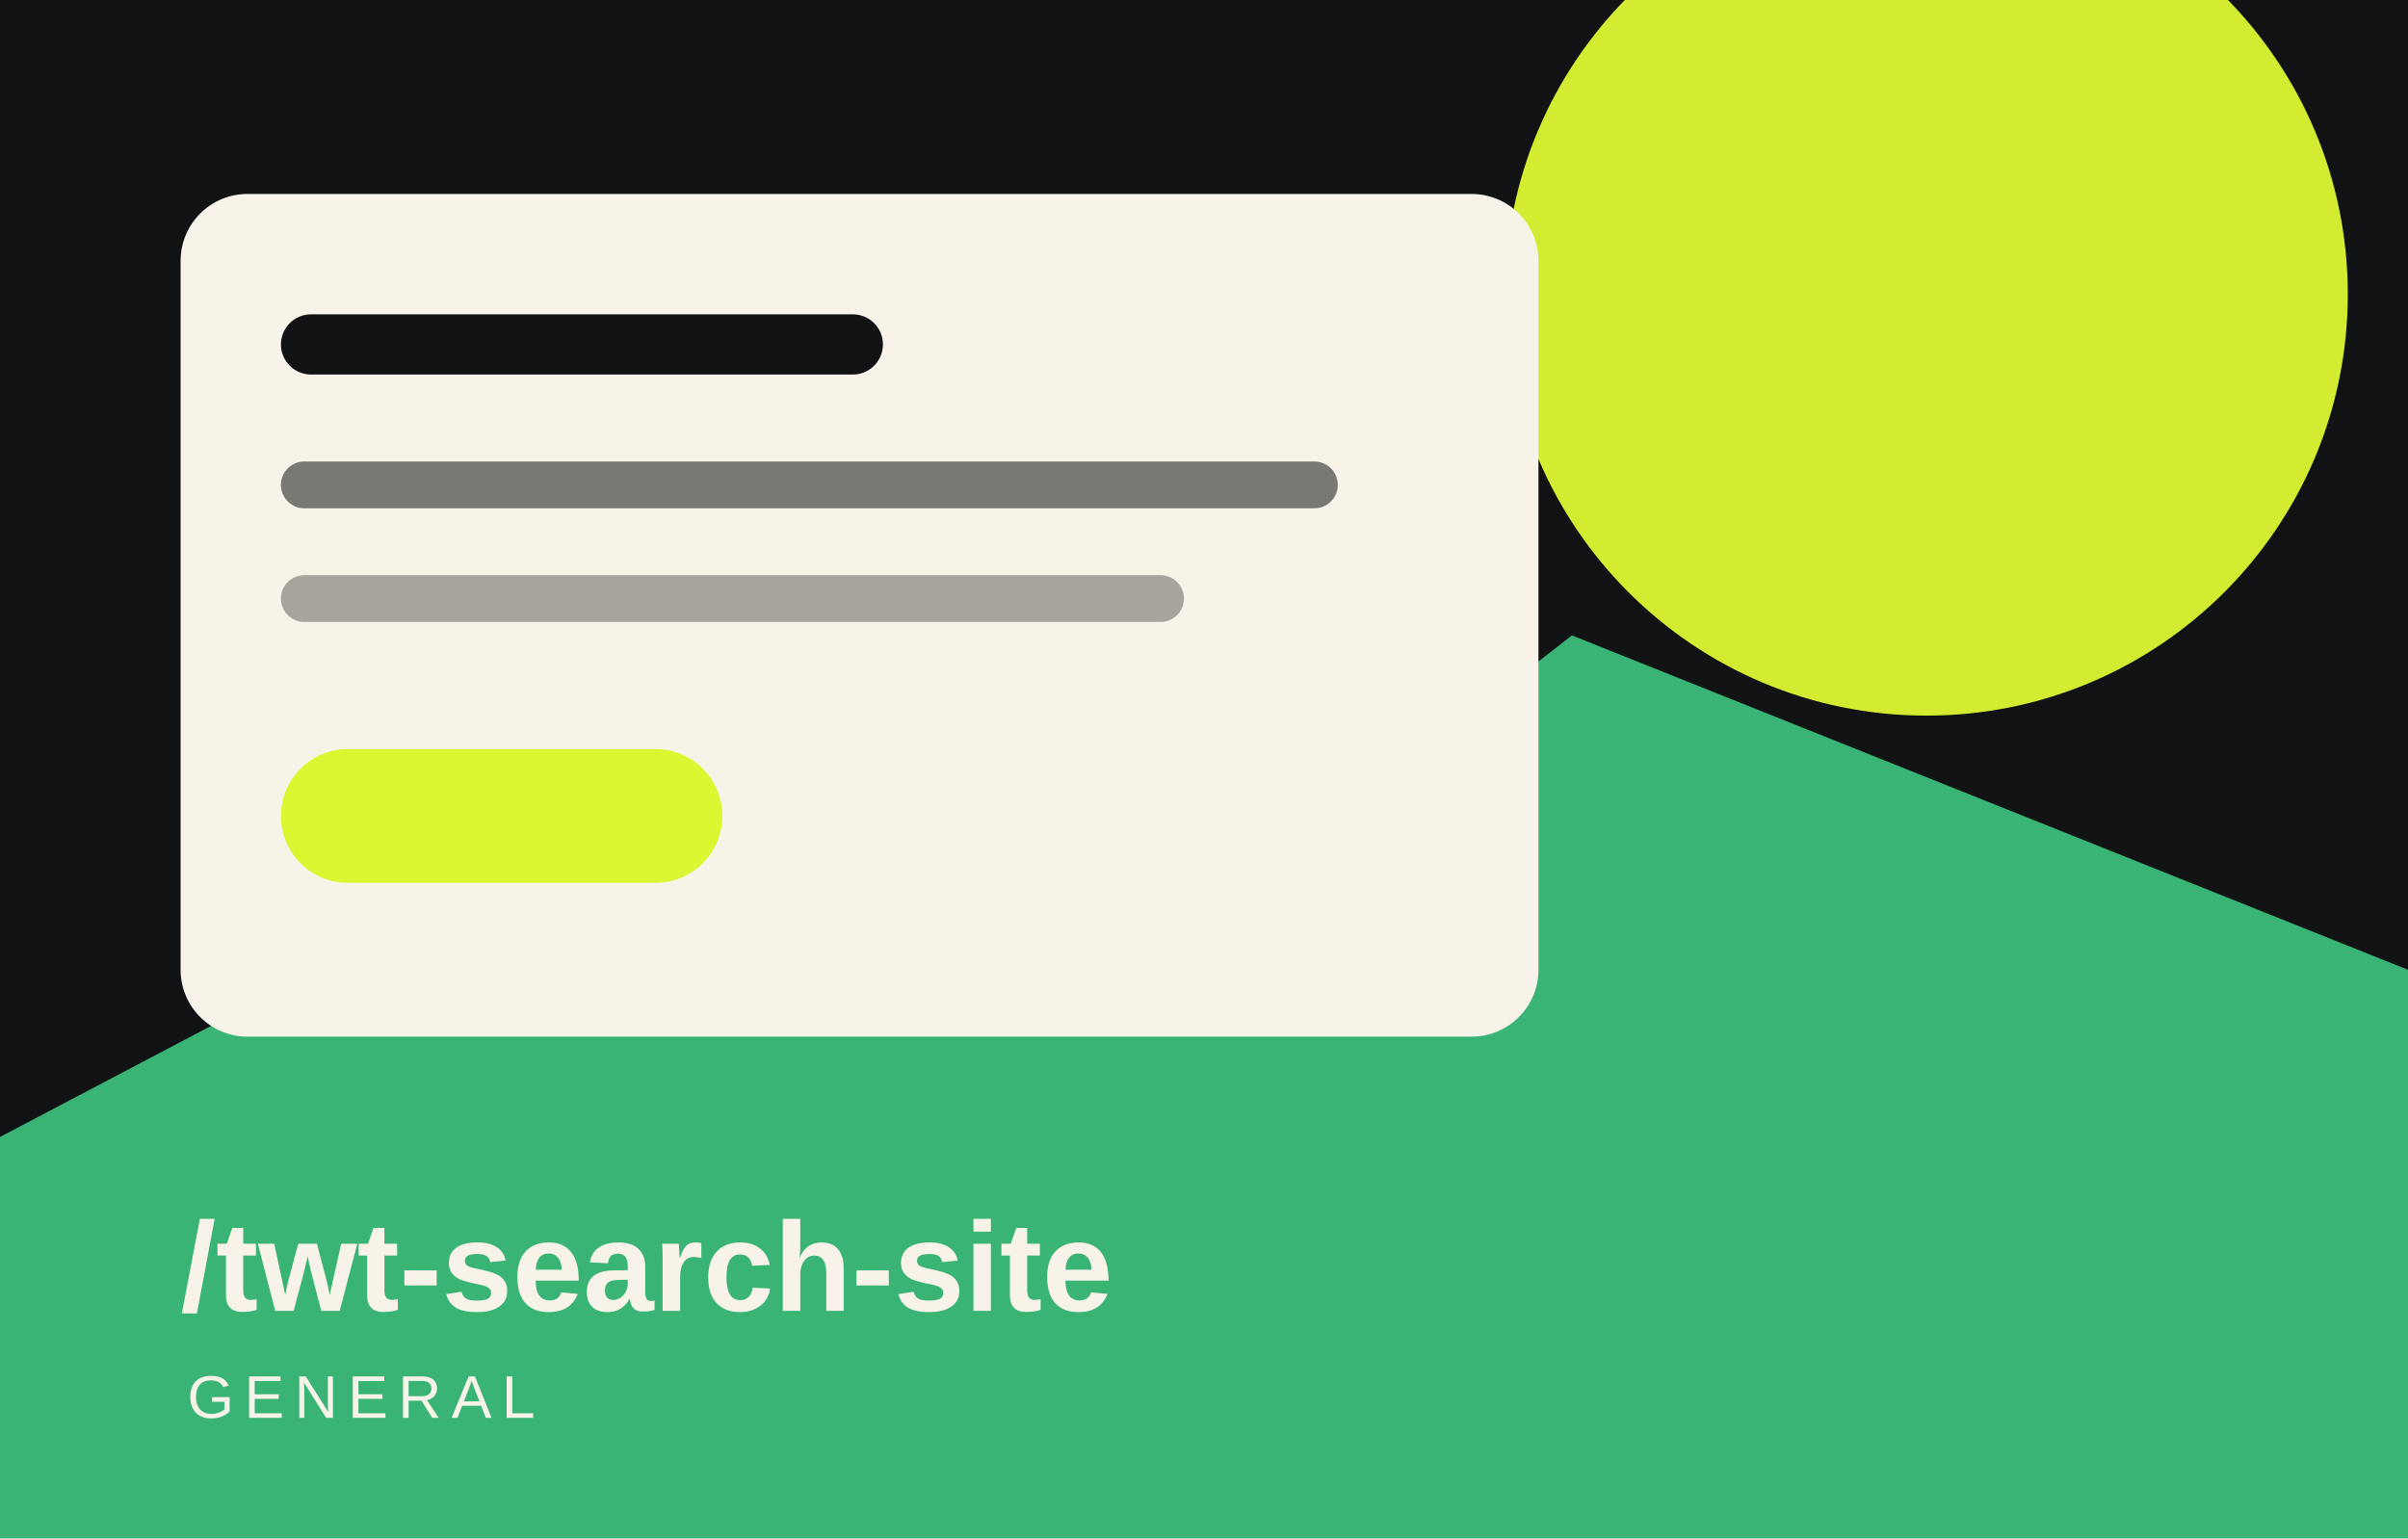
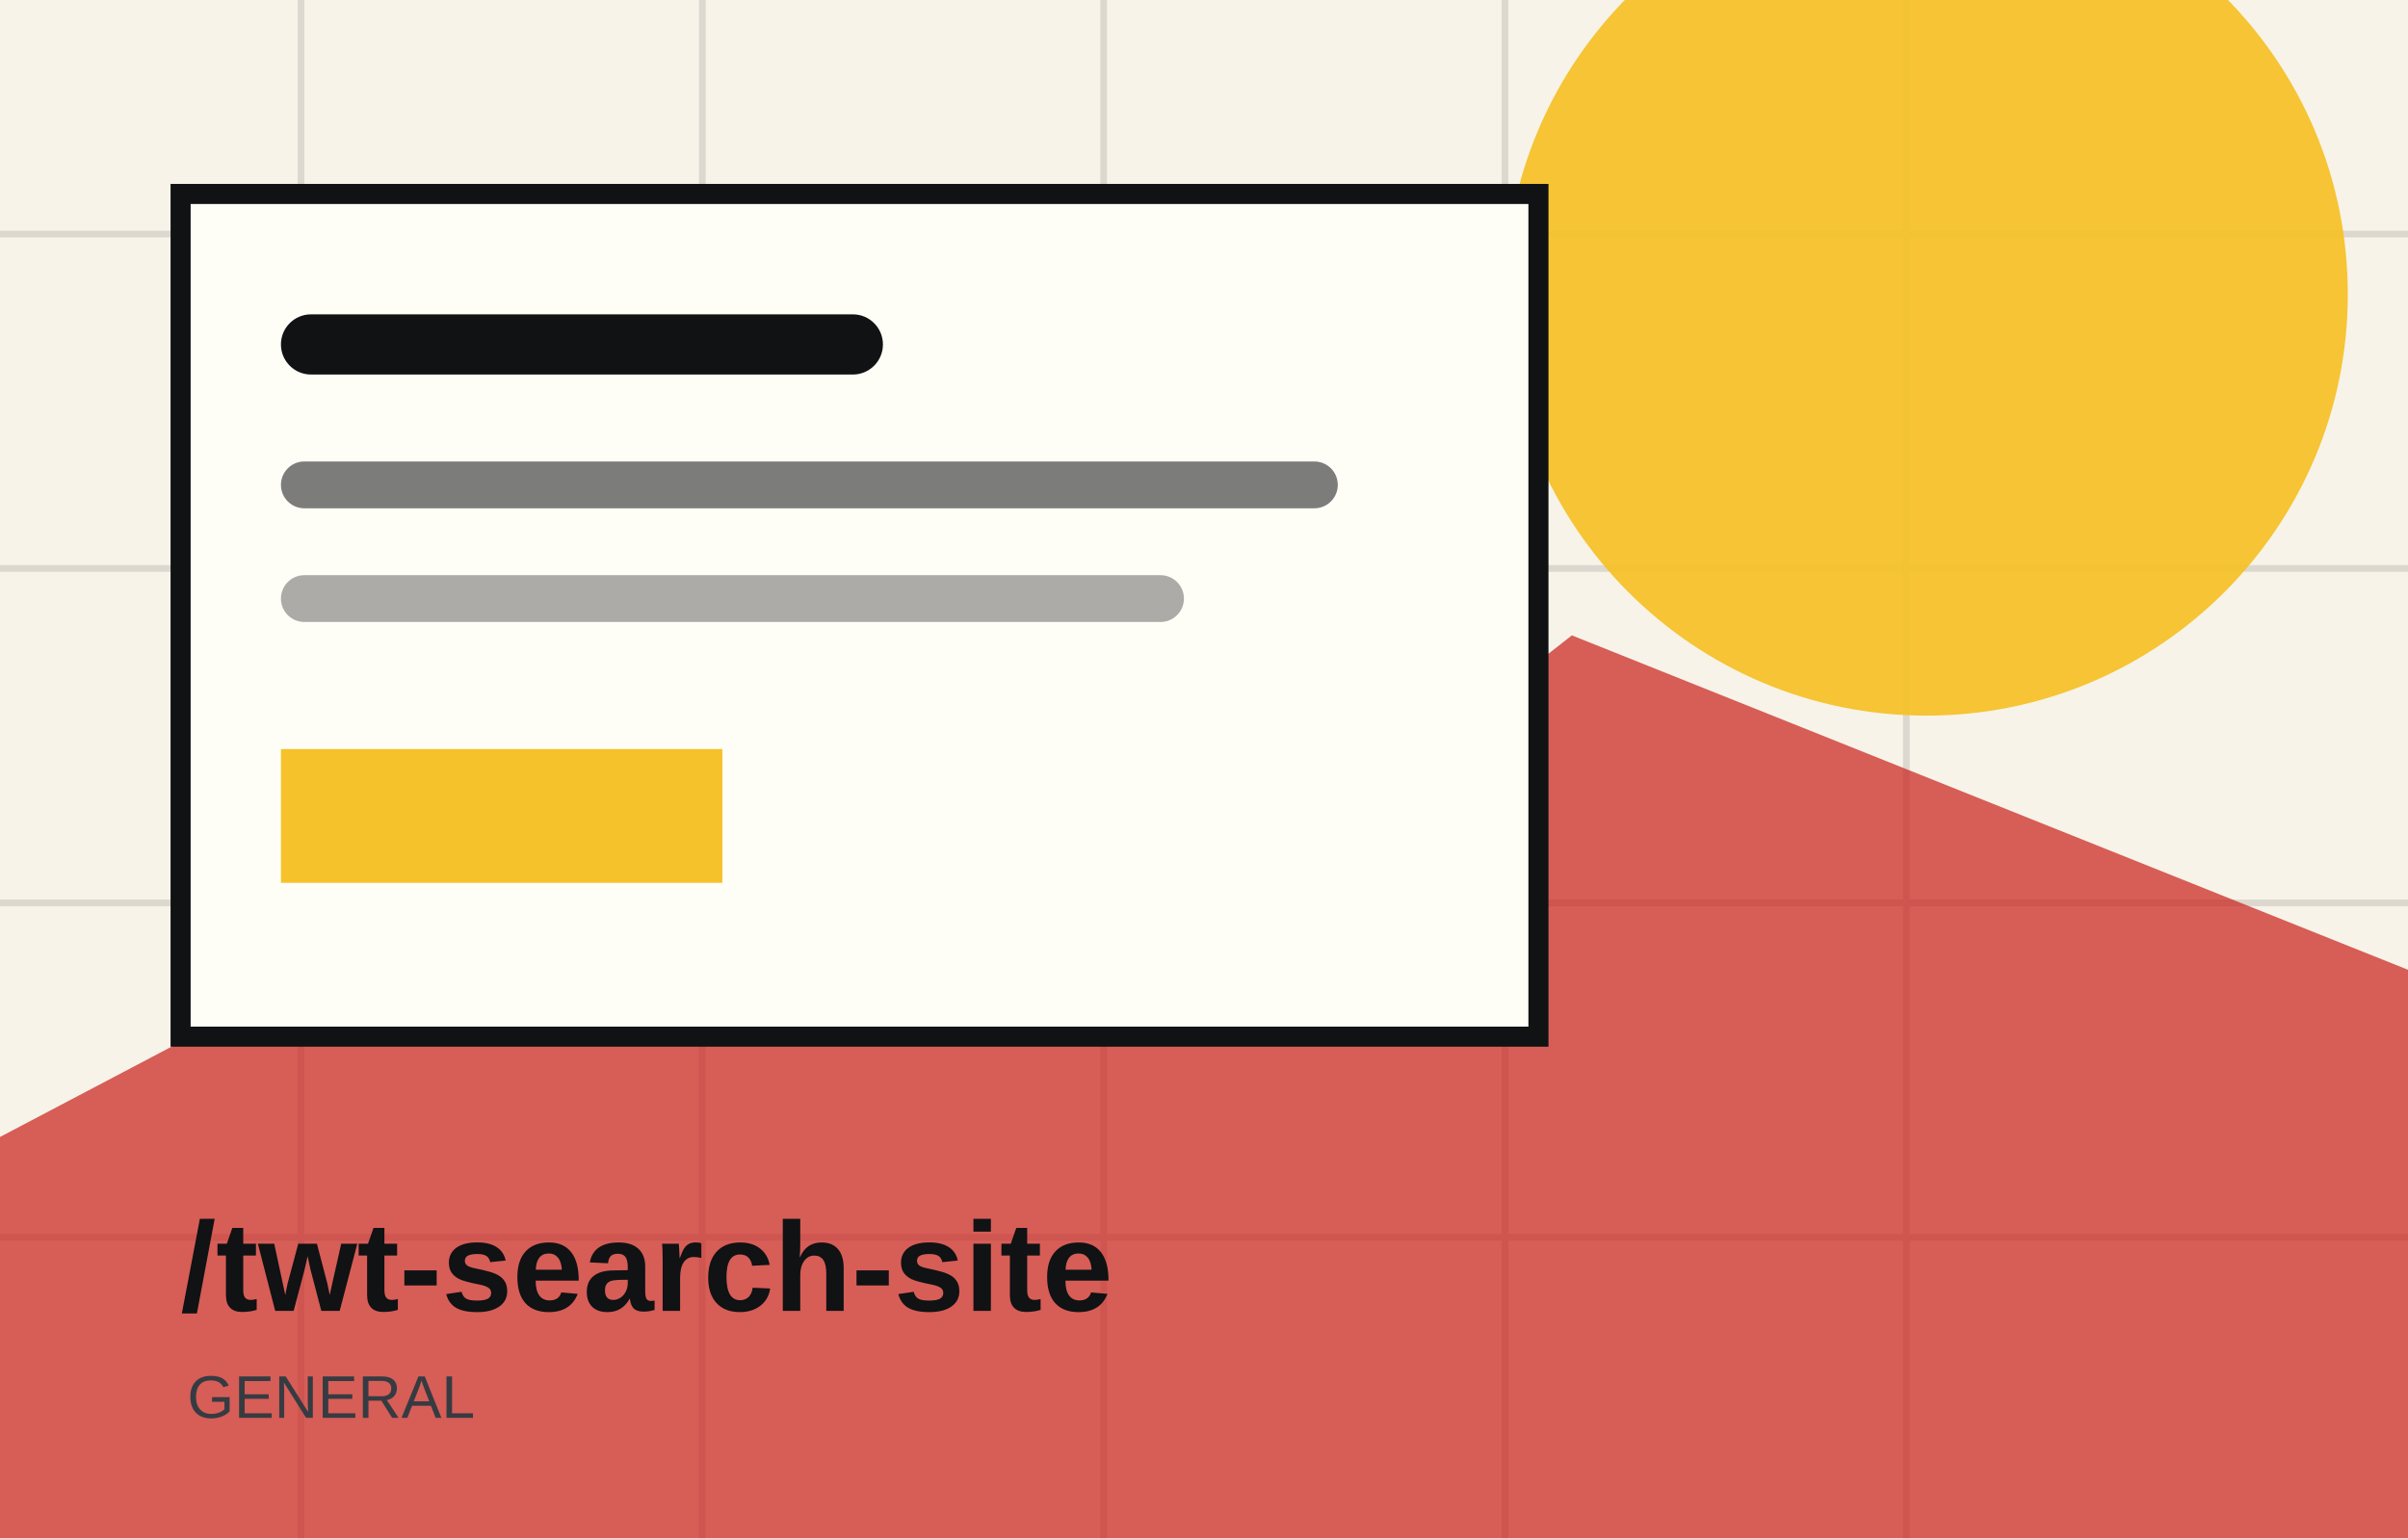
<svg xmlns="http://www.w3.org/2000/svg" width="720" height="460" viewBox="0 0 720 460" role="img" aria-label="/twt-search-site preview">
-   <rect width="720" height="460" fill="#101214" />
-   <circle cx="576" cy="88" r="126" fill="hsl(68 92% 58%)" opacity=".95" />
-   <path d="M0 340 L190 240 L332 298 L470 190 L720 290 V460 H0Z" fill="hsl(148 88% 62%)" opacity=".72" />
-   <rect x="54" y="58" width="406" height="252" rx="20" fill="#f7f3e8" />
+   <rect width="720" height="460" fill="#f7f3e8" />
+   <path d="M0 70 H720 M0 170 H720 M0 270 H720 M0 370 H720 M90 0 V460 M210 0 V460 M330 0 V460 M450 0 V460 M570 0 V460" stroke="#101214" stroke-width="2" opacity=".12" />
+   <circle cx="576" cy="88" r="126" fill="#f6c22b" opacity=".95" />
+   <path d="M0 340 L190 240 L332 298 L470 190 L720 290 V460 H0Z" fill="#ca221f" opacity=".72" />
+   <rect x="54" y="58" width="406" height="252" fill="#fffef6" stroke="#101214" stroke-width="6" />
  <rect x="84" y="94" width="180" height="18" rx="9" fill="#101214" />
  <rect x="84" y="138" width="316" height="14" rx="7" fill="#101214" opacity=".55" />
  <rect x="84" y="172" width="270" height="14" rx="7" fill="#101214" opacity=".35" />
-   <rect x="84" y="224" width="132" height="40" rx="20" fill="hsl(68 92% 58%)" />
-   <text x="54" y="392" fill="#f7f3e8" font-family="Arial Black, Arial, sans-serif" font-size="38" font-weight="900">/twt-search-site</text>
-   <text x="56" y="424" fill="#f7f3e8" font-family="Arial, sans-serif" font-size="18" letter-spacing="3">GENERAL</text>
+   <rect x="84" y="224" width="132" height="40" fill="#f6c22b" />
+   <text x="54" y="392" fill="#101214" font-family="Arial Black, Arial, sans-serif" font-size="38" font-weight="900">/twt-search-site</text>
+   <text x="56" y="424" fill="#363b42" font-family="Arial, sans-serif" font-size="18">GENERAL</text>
</svg>
